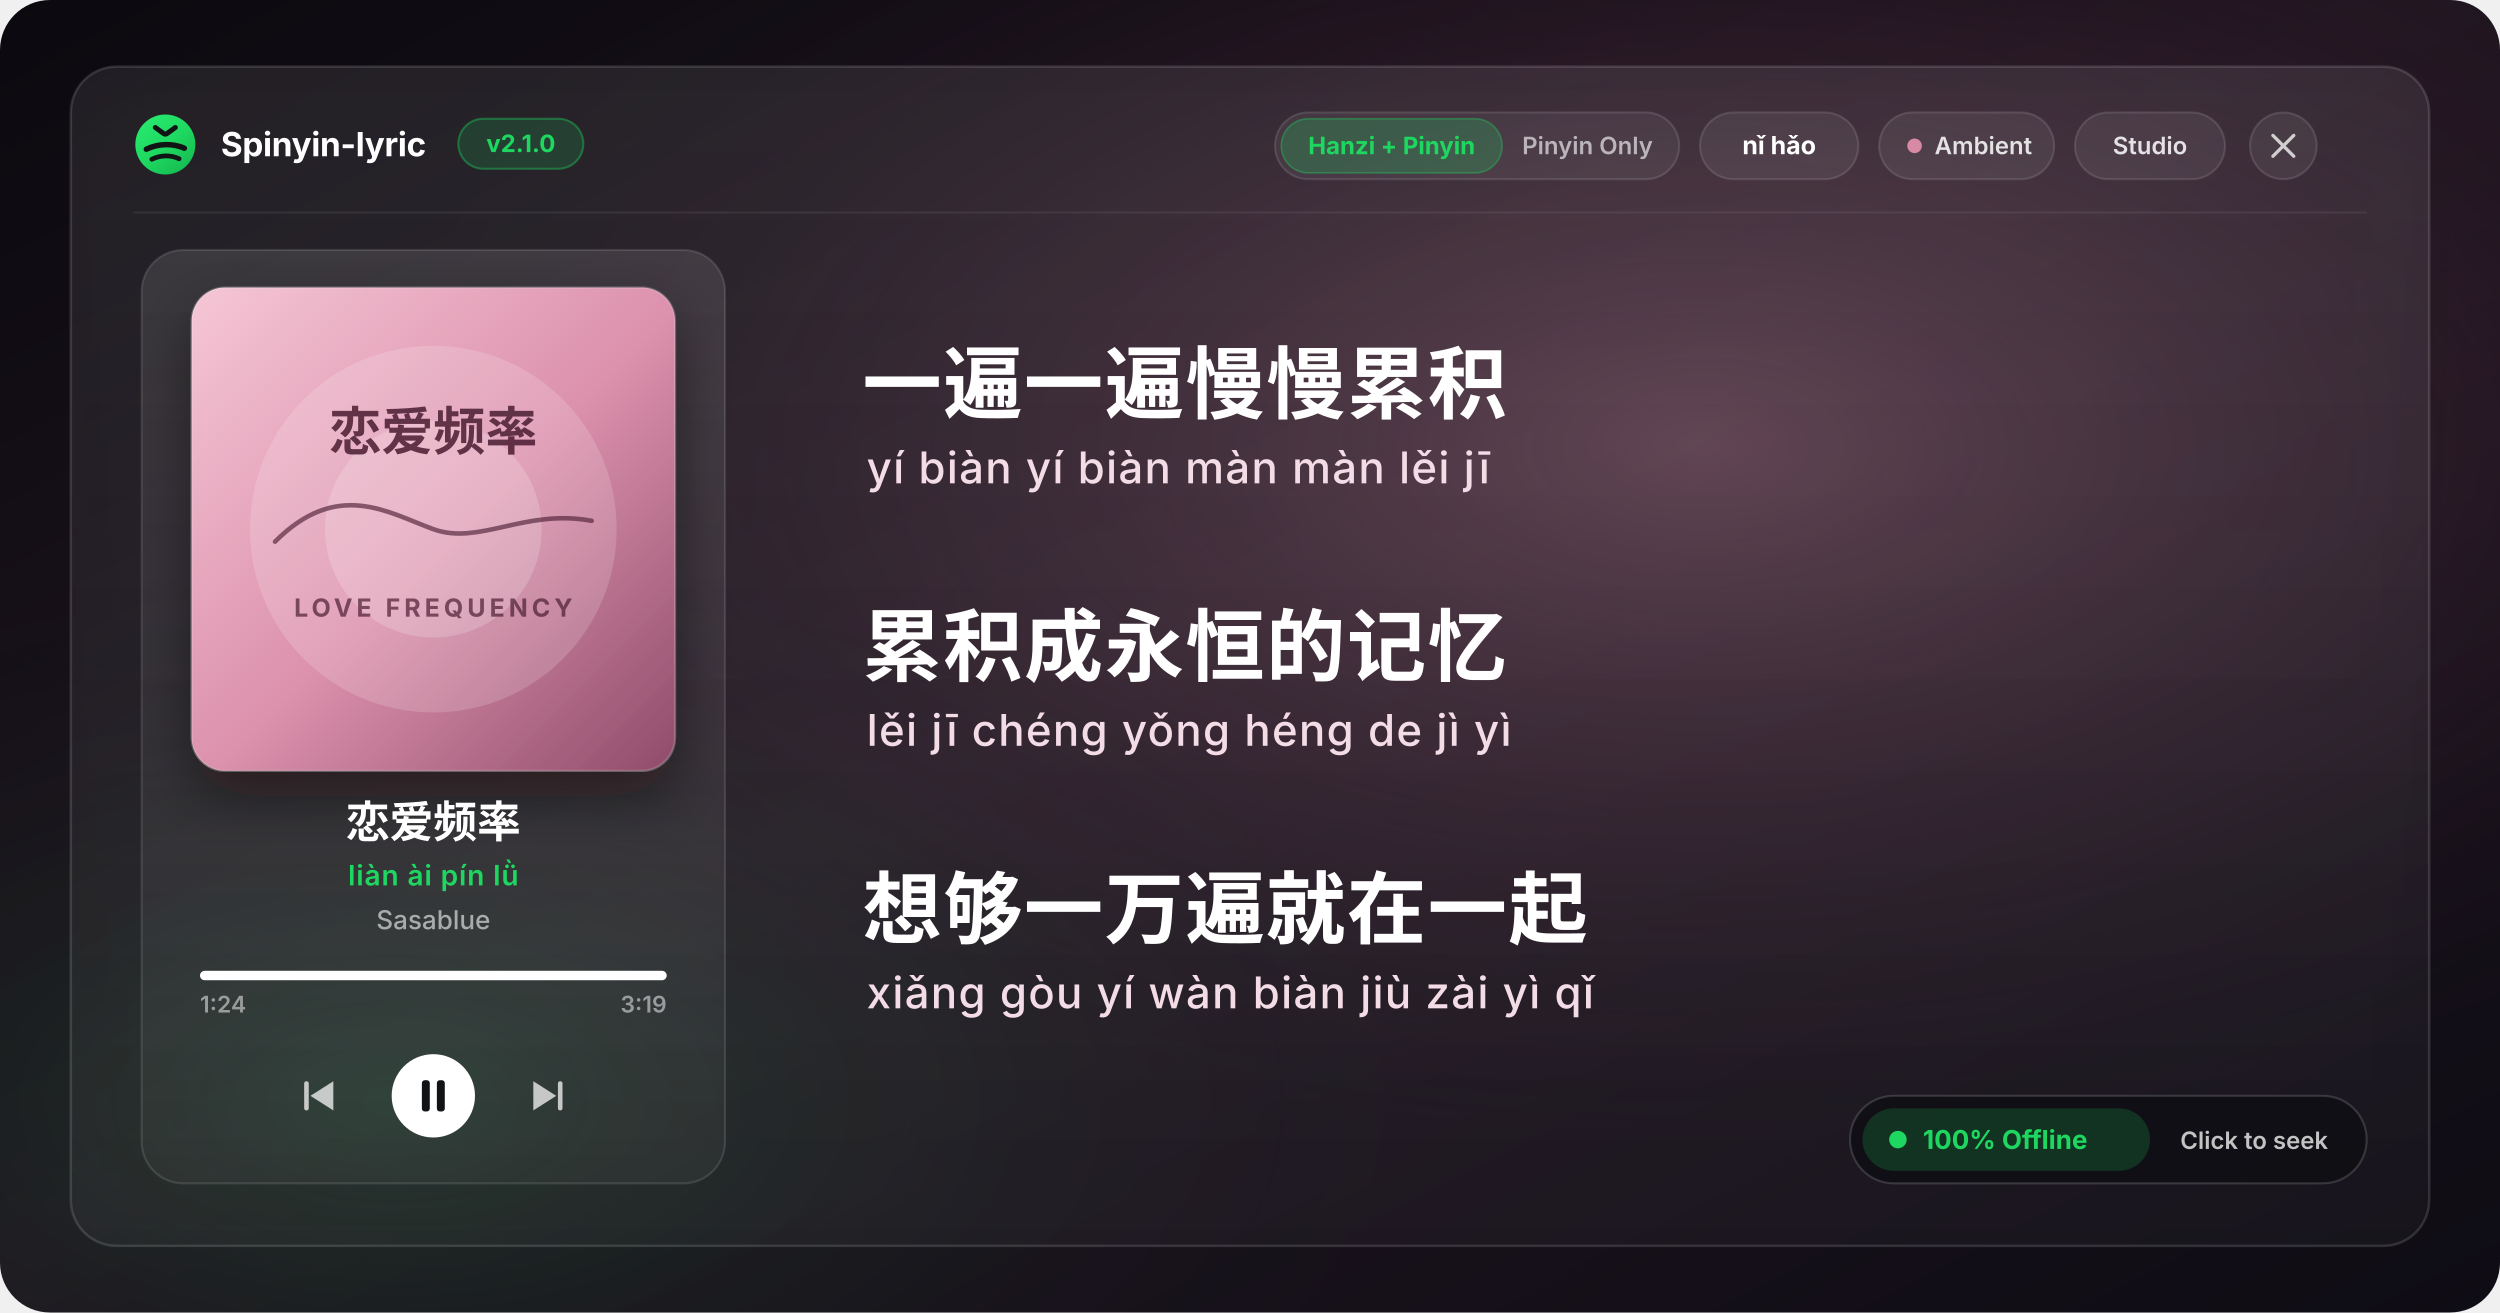
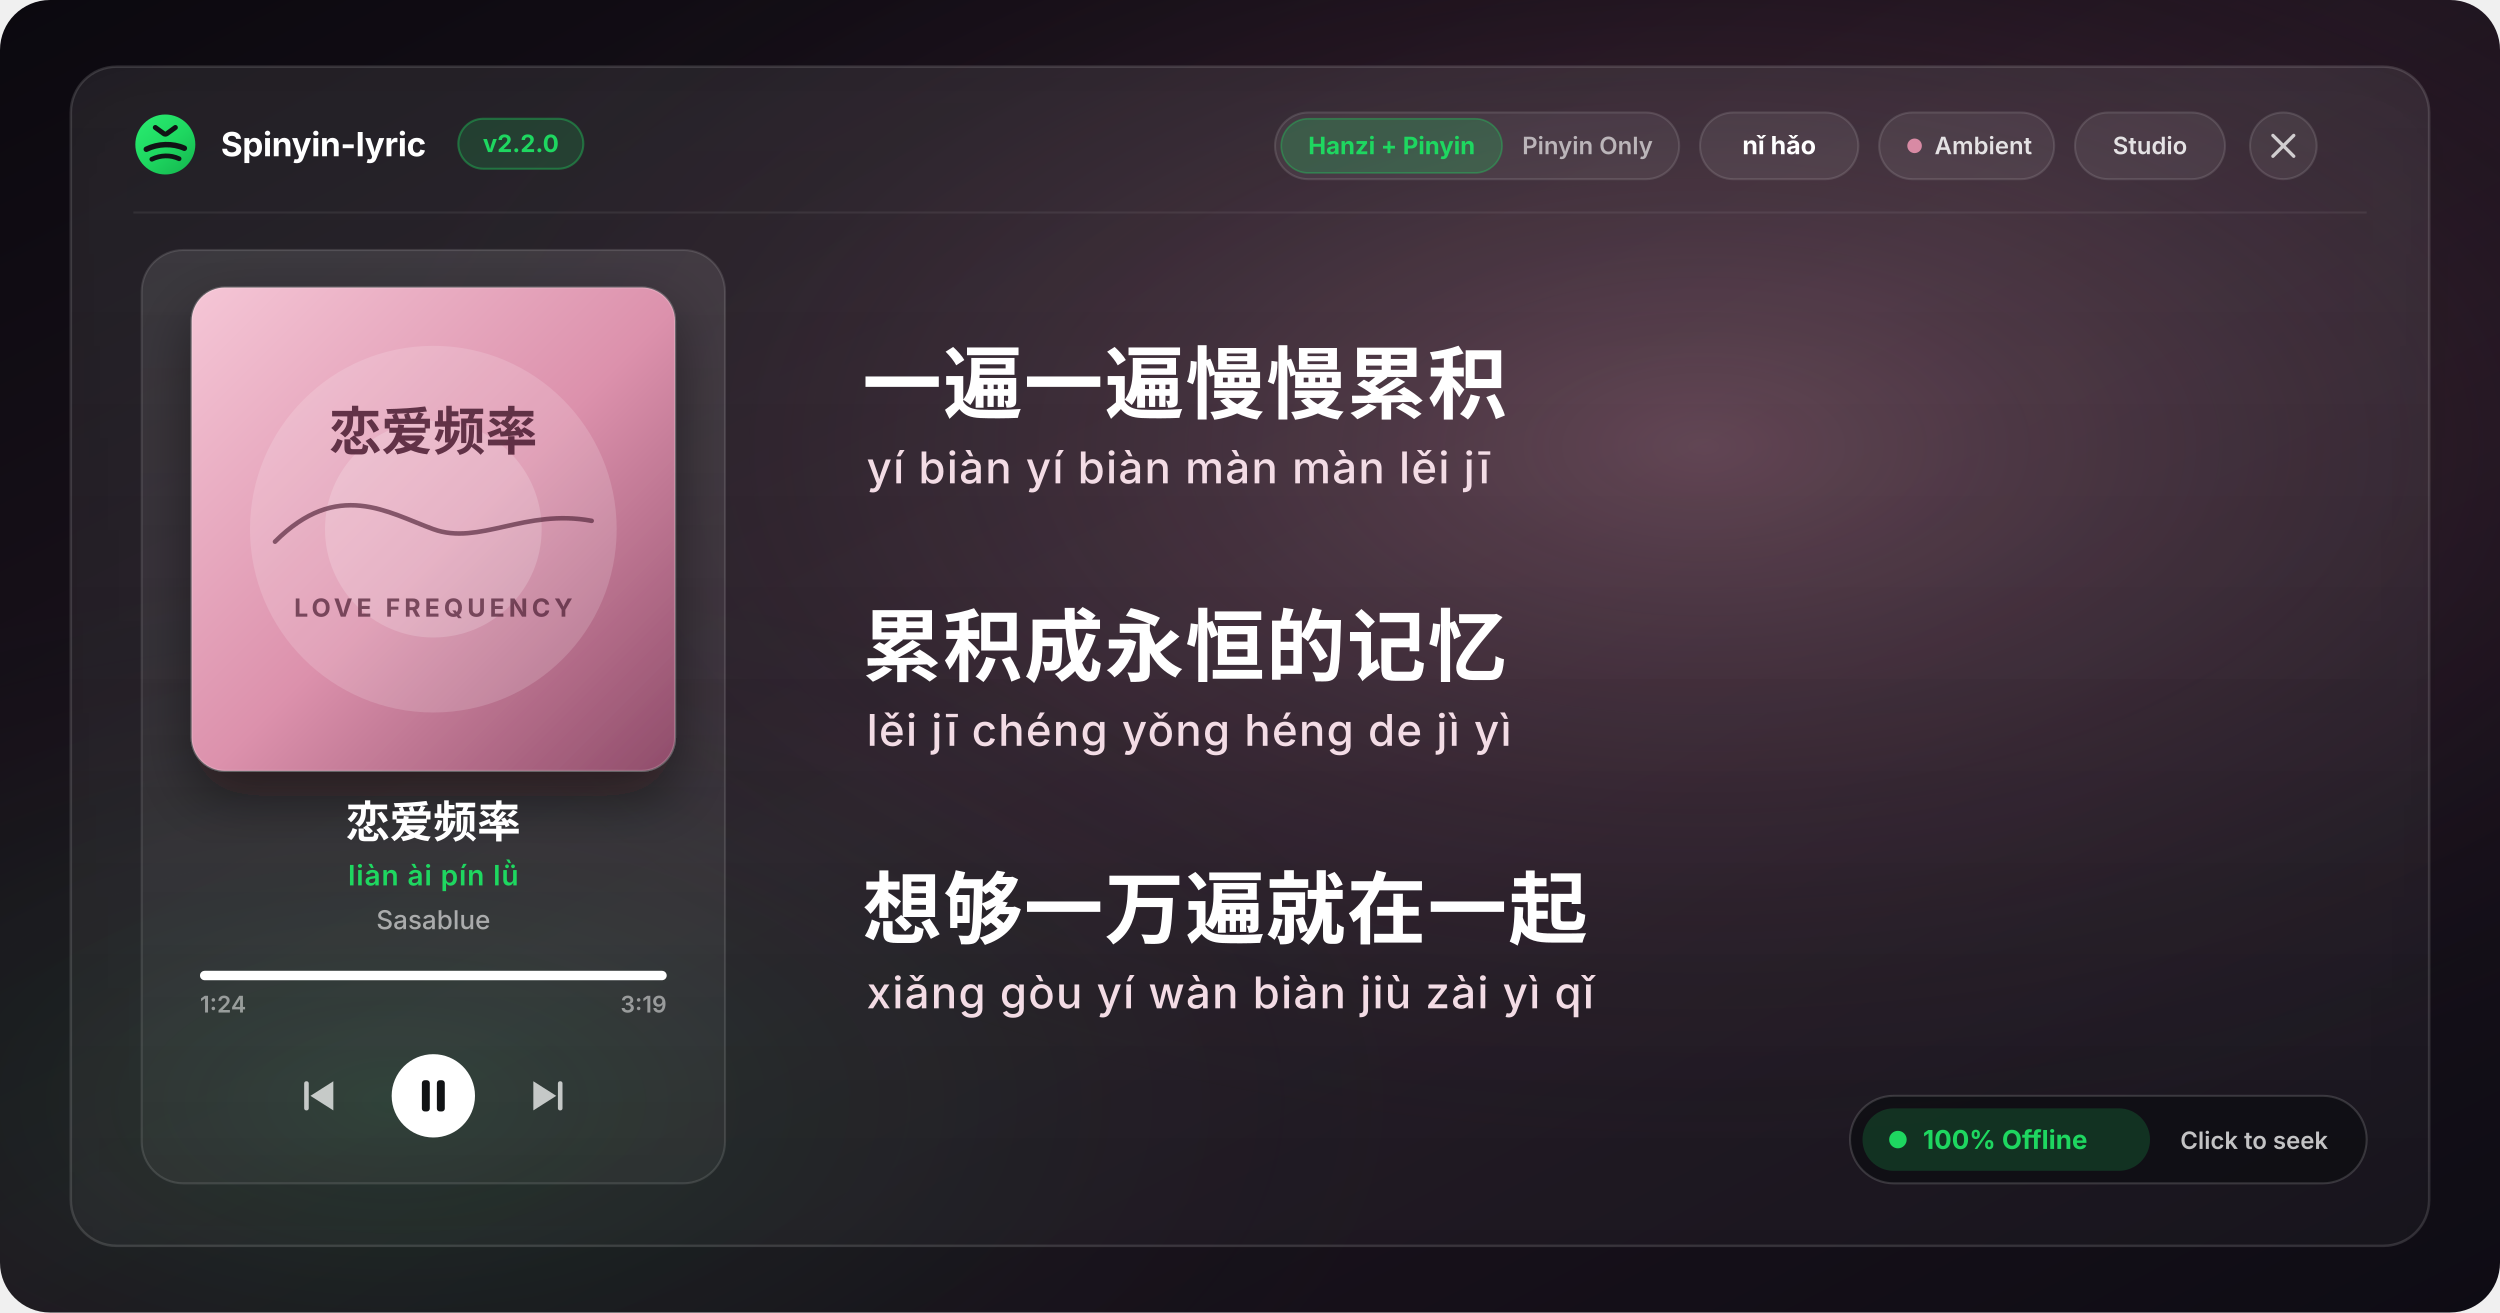
- <svg xmlns="http://www.w3.org/2000/svg" viewBox="0 0 1200 630" width="1200" height="630" role="img" aria-label="Spinyin-lyric v2.1.0 Standalone Liquid Glass Lyrics Stage preview">
+ <svg xmlns="http://www.w3.org/2000/svg" viewBox="0 0 1200 630" width="1200" height="630" role="img" aria-label="Spinyin-lyric v2.2.0 Standalone Liquid Glass Lyrics Stage preview">
  <defs>
    <linearGradient id="bgGrad" x1="0%" y1="0%" x2="100%" y2="100%">
      <stop offset="0%" stop-color="#0b090f" />
      <stop offset="48%" stop-color="#201520" />
      <stop offset="100%" stop-color="#0e0c14" />
    </linearGradient>
    <radialGradient id="glowRose" cx="68%" cy="34%" r="56%">
      <stop offset="0%" stop-color="#d88aa4" stop-opacity="0.30" />
      <stop offset="56%" stop-color="#7c425d" stop-opacity="0.12" />
      <stop offset="100%" stop-color="#0b090f" stop-opacity="0" />
    </radialGradient>
    <radialGradient id="glowMint" cx="16%" cy="84%" r="44%">
      <stop offset="0%" stop-color="#1ed760" stop-opacity="0.15" />
      <stop offset="100%" stop-color="#0b090f" stop-opacity="0" />
    </radialGradient>
    <linearGradient id="stageGlass" x1="0%" y1="0%" x2="0%" y2="100%">
      <stop offset="0%" stop-color="#ffffff" stop-opacity="0.075" />
      <stop offset="100%" stop-color="#ffffff" stop-opacity="0.025" />
    </linearGradient>
    <linearGradient id="cardGlass" x1="0%" y1="0%" x2="0%" y2="100%">
      <stop offset="0%" stop-color="#ffffff" stop-opacity="0.105" />
      <stop offset="100%" stop-color="#ffffff" stop-opacity="0.035" />
    </linearGradient>
    <linearGradient id="topSpecular" x1="0%" y1="0%" x2="100%" y2="0%">
      <stop offset="0%" stop-color="#ffffff" stop-opacity="0" />
      <stop offset="30%" stop-color="#ffffff" stop-opacity="0.28" />
      <stop offset="70%" stop-color="#ffffff" stop-opacity="0.28" />
      <stop offset="100%" stop-color="#ffffff" stop-opacity="0" />
    </linearGradient>
    <linearGradient id="coverGrad" x1="0%" y1="0%" x2="100%" y2="100%">
      <stop offset="0%" stop-color="#f5c6d6" />
      <stop offset="52%" stop-color="#dc91ac" />
      <stop offset="100%" stop-color="#8f4c6a" />
    </linearGradient>
    <linearGradient id="logoBadge" x1="18%" y1="10%" x2="84%" y2="92%">
      <stop offset="0%" stop-color="#27E86D" />
      <stop offset="52%" stop-color="#1ED760" />
      <stop offset="100%" stop-color="#16BD52" />
    </linearGradient>
    <filter id="softShadow" x="-12%" y="-12%" width="124%" height="124%">
      <feDropShadow dx="0" dy="16" stdDeviation="22" flood-color="#000000" flood-opacity="0.52" />
    </filter>
    <filter id="coverShadow" x="-15%" y="-15%" width="130%" height="130%">
      <feDropShadow dx="0" dy="12" stdDeviation="14" flood-color="#14080f" flood-opacity="0.45" />
    </filter>
    <clipPath id="coverClip">
      <rect x="92" y="138" width="232" height="232" rx="16" />
    </clipPath>
    <style>
      .sans { font-family: -apple-system, BlinkMacSystemFont, "Segoe UI", "PingFang SC", "Noto Sans SC", "Microsoft YaHei", system-ui, sans-serif; }
      .line1 { animation: active1 9s ease-in-out infinite; }
      .line2 { animation: active2 9s ease-in-out infinite; }
      .line3 { animation: active3 9s ease-in-out infinite; }
      .progressBar { animation: progressMove 9s linear infinite; transform-origin: 96px 468px; }
      .dotPulse { animation: dotGlow 2.4s ease-in-out infinite; }

      @keyframes active1 {
        0%, 28% { opacity: 1; }
        35%, 93% { opacity: 0.30; }
        100% { opacity: 1; }
      }
      @keyframes active2 {
        0%, 28% { opacity: 0.30; }
        35%, 61% { opacity: 1; }
        68%, 100% { opacity: 0.30; }
      }
      @keyframes active3 {
        0%, 61% { opacity: 0.30; }
        68%, 93% { opacity: 1; }
        100% { opacity: 0.30; }
      }
      @keyframes progressMove {
        0% { transform: scaleX(0.26); }
        100% { transform: scaleX(0.80); }
      }
      @keyframes dotGlow {
        0%, 100% { opacity: 1; }
        50% { opacity: 0.42; }
      }
    </style>
  </defs>
  <rect width="1200" height="630" rx="24" fill="url(#bgGrad)" />
  <rect width="1200" height="630" rx="24" fill="url(#glowRose)" />
  <rect width="1200" height="630" rx="24" fill="url(#glowMint)" />
  <rect x="34" y="32" width="1132" height="566" rx="22" fill="url(#stageGlass)" stroke="rgba(255,255,255,0.13)" stroke-width="1.2" filter="url(#softShadow)" />
  <line x1="88" y1="33" x2="1112" y2="33" stroke="url(#topSpecular)" stroke-width="1.2" />
  <g transform="translate(64, 54) scale(0.24)">
    <circle cx="64" cy="64" r="60" fill="url(#logoBadge)" />
    <g fill="none" stroke="#111315" stroke-linecap="round" stroke-linejoin="round">
      <path d="M 44 30 L 60.8 42.2 Q 64 44.5 67.2 42.2 L 84 30" stroke-width="10" />
      <path d="M 26 73.5 C 49 62, 79 61, 102 71.5" stroke-width="11" />
      <path d="M 37 93.5 C 54.5 85, 74.5 84.5 91.5 92.5" stroke-width="9.5" />
    </g>
  </g>
  <text x="106" y="75" class="sans" fill="#ffffff" font-size="16" font-weight="700" letter-spacing="-0.01em">Spinyin-lyric</text>
  <rect x="220" y="57" width="60" height="24" rx="12" fill="rgba(30,215,96,0.16)" stroke="rgba(30,215,96,0.38)" stroke-width="1" />
-   <text x="250" y="73" text-anchor="middle" class="sans" fill="#1ed760" font-size="11.5" font-weight="700">v2.1.0</text>
+   <text x="250" y="73" text-anchor="middle" class="sans" fill="#1ed760" font-size="11.5" font-weight="700">v2.2.0</text>
  <g transform="translate(612, 54)">
    <rect x="0" y="0" width="194" height="32" rx="16" fill="rgba(255,255,255,0.06)" stroke="rgba(255,255,255,0.12)" stroke-width="1" />
    <rect x="3" y="3" width="106" height="26" rx="13" fill="rgba(30,215,96,0.22)" stroke="rgba(30,215,96,0.35)" stroke-width="0.8" />
    <text x="56" y="20" text-anchor="middle" class="sans" fill="#1ed760" font-size="11.5" font-weight="700">Hanzi + Pinyin</text>
    <text x="150" y="20" text-anchor="middle" class="sans" fill="rgba(255,255,255,0.62)" font-size="11.5" font-weight="600">Pinyin Only</text>
    <rect x="204" y="0" width="76" height="32" rx="16" fill="rgba(255,255,255,0.07)" stroke="rgba(255,255,255,0.12)" stroke-width="1" />
    <text x="242" y="20" text-anchor="middle" class="sans" fill="#ffffff" font-size="12" font-weight="700">nǐ hǎo</text>
    <rect x="290" y="0" width="84" height="32" rx="16" fill="rgba(255,255,255,0.07)" stroke="rgba(255,255,255,0.12)" stroke-width="1" />
    <circle cx="307" cy="16" r="3.5" fill="#d88aa4" />
    <text x="340" y="20" text-anchor="middle" class="sans" fill="rgba(255,255,255,0.85)" font-size="11.5" font-weight="600">Ambient</text>
    <rect x="384" y="0" width="72" height="32" rx="16" fill="rgba(255,255,255,0.07)" stroke="rgba(255,255,255,0.12)" stroke-width="1" />
    <text x="420" y="20" text-anchor="middle" class="sans" fill="rgba(255,255,255,0.85)" font-size="11.5" font-weight="600">Studio</text>
    <circle cx="484" cy="16" r="16" fill="rgba(255,255,255,0.07)" stroke="rgba(255,255,255,0.12)" stroke-width="1" />
    <path d="M 479 11 L 489 21 M 489 11 L 479 21" stroke="rgba(255,255,255,0.75)" stroke-width="1.6" stroke-linecap="round" />
  </g>
  <line x1="64" y1="102" x2="1136" y2="102" stroke="rgba(255,255,255,0.07)" stroke-width="1" />
  <rect x="68" y="120" width="280" height="448" rx="20" fill="url(#cardGlass)" stroke="rgba(255,255,255,0.12)" stroke-width="1" />
  <g filter="url(#coverShadow)">
    <g clip-path="url(#coverClip)">
      <rect x="92" y="138" width="232" height="232" fill="url(#coverGrad)" />
      <circle cx="208" cy="254" r="88" fill="#ffffff" opacity="0.16" />
      <circle cx="208" cy="254" r="52" fill="#ffffff" opacity="0.18" />
      <path d="M132 260 C162 230, 186 246, 208 254 C230 262, 252 244, 284 250" fill="none" stroke="#4f2035" stroke-width="2.2" stroke-linecap="round" opacity="0.65" />
      <text x="208" y="216" text-anchor="middle" class="sans" fill="#4f2035" font-size="25" font-weight="800" opacity="0.88">恋爱频率</text>
      <text x="208" y="296" text-anchor="middle" class="sans" fill="#4f2035" font-size="12" font-weight="700" letter-spacing="0.16em" opacity="0.72">LOVE FREQUENCY</text>
    </g>
    <rect x="92" y="138" width="232" height="232" rx="16" fill="none" stroke="rgba(255,255,255,0.18)" stroke-width="1" />
  </g>
  <text x="208" y="402" text-anchor="middle" class="sans" fill="#ffffff" font-size="21" font-weight="700">恋爱频率</text>
  <text x="208" y="425" text-anchor="middle" class="sans" fill="#1ed760" font-size="13.5" font-weight="600" letter-spacing="0.03em">liàn ài pín lǜ</text>
  <text x="208" y="446" text-anchor="middle" class="sans" fill="rgba(255,255,255,0.58)" font-size="12.5" font-weight="500">Sasablue</text>
  <rect x="96" y="466" width="224" height="4.5" rx="2.25" fill="rgba(255,255,255,0.16)" />
  <rect x="96" y="466" width="224" height="4.5" rx="2.25" fill="#ffffff" class="progressBar" />
  <text x="96" y="486" class="sans" fill="rgba(255,255,255,0.50)" font-size="11" font-weight="600">1:24</text>
  <text x="320" y="486" text-anchor="end" class="sans" fill="rgba(255,255,255,0.50)" font-size="11" font-weight="600">3:19</text>
  <g transform="translate(208, 526)">
    <g transform="translate(-54, 0)" fill="rgba(255,255,255,0.72)">
      <rect x="-8" y="-7" width="2.2" height="14" rx="1" />
      <polygon points="6,-7 -5,0 6,7" />
    </g>
    <circle cx="0" cy="0" r="20" fill="#ffffff" />
    <rect x="-5.5" y="-7.5" width="3.8" height="15" rx="1.4" fill="#111315" />
    <rect x="1.7" y="-7.5" width="3.8" height="15" rx="1.4" fill="#111315" />
    <g transform="translate(54, 0)" fill="rgba(255,255,255,0.72)">
      <polygon points="-6,-7 5,0 -6,7" />
      <rect x="5.8" y="-7" width="2.2" height="14" rx="1" />
    </g>
  </g>
  <g transform="translate(414, 152)">
    <g class="line1">
      <text x="0" y="46" class="sans" fill="#ffffff" font-size="38" font-weight="800" letter-spacing="0.02em">一遍一遍慢慢累积</text>
      <text x="2" y="80" class="sans" fill="#f3dce5" font-size="21" font-weight="500" letter-spacing="0.03em">yí biàn yí biàn màn màn lěi jī</text>
    </g>
    <g class="line2" transform="translate(0, 126)">
      <text x="0" y="46" class="sans" fill="#ffffff" font-size="38" font-weight="800" letter-spacing="0.02em">累积成永恒的记忆</text>
      <text x="2" y="80" class="sans" fill="#f3dce5" font-size="21" font-weight="500" letter-spacing="0.03em">lěi jī chéng yǒng héng de jì yì</text>
    </g>
    <g class="line3" transform="translate(0, 252)">
      <text x="0" y="46" class="sans" fill="#ffffff" font-size="38" font-weight="800" letter-spacing="0.02em">想够一万遍就在一起</text>
      <text x="2" y="80" class="sans" fill="#f3dce5" font-size="21" font-weight="500" letter-spacing="0.03em">xiǎng gòu yí wàn biàn jiù zài yì qǐ</text>
    </g>
  </g>
  <g transform="translate(888, 526)">
    <rect x="0" y="0" width="248" height="42" rx="21" fill="rgba(14,14,19,0.82)" stroke="rgba(255,255,255,0.15)" stroke-width="1" />
    <rect x="6" y="6" width="138" height="30" rx="15" fill="rgba(30,215,96,0.18)" />
    <circle cx="23" cy="21" r="4.2" fill="#1ed760" class="dotPulse" />
    <text x="35" y="25.5" class="sans" fill="#1ed760" font-size="12.5" font-weight="700">100% Offline</text>
    <text x="194" y="25.5" text-anchor="middle" class="sans" fill="rgba(255,255,255,0.75)" font-size="11.5" font-weight="600">Click to seek</text>
  </g>
</svg>
